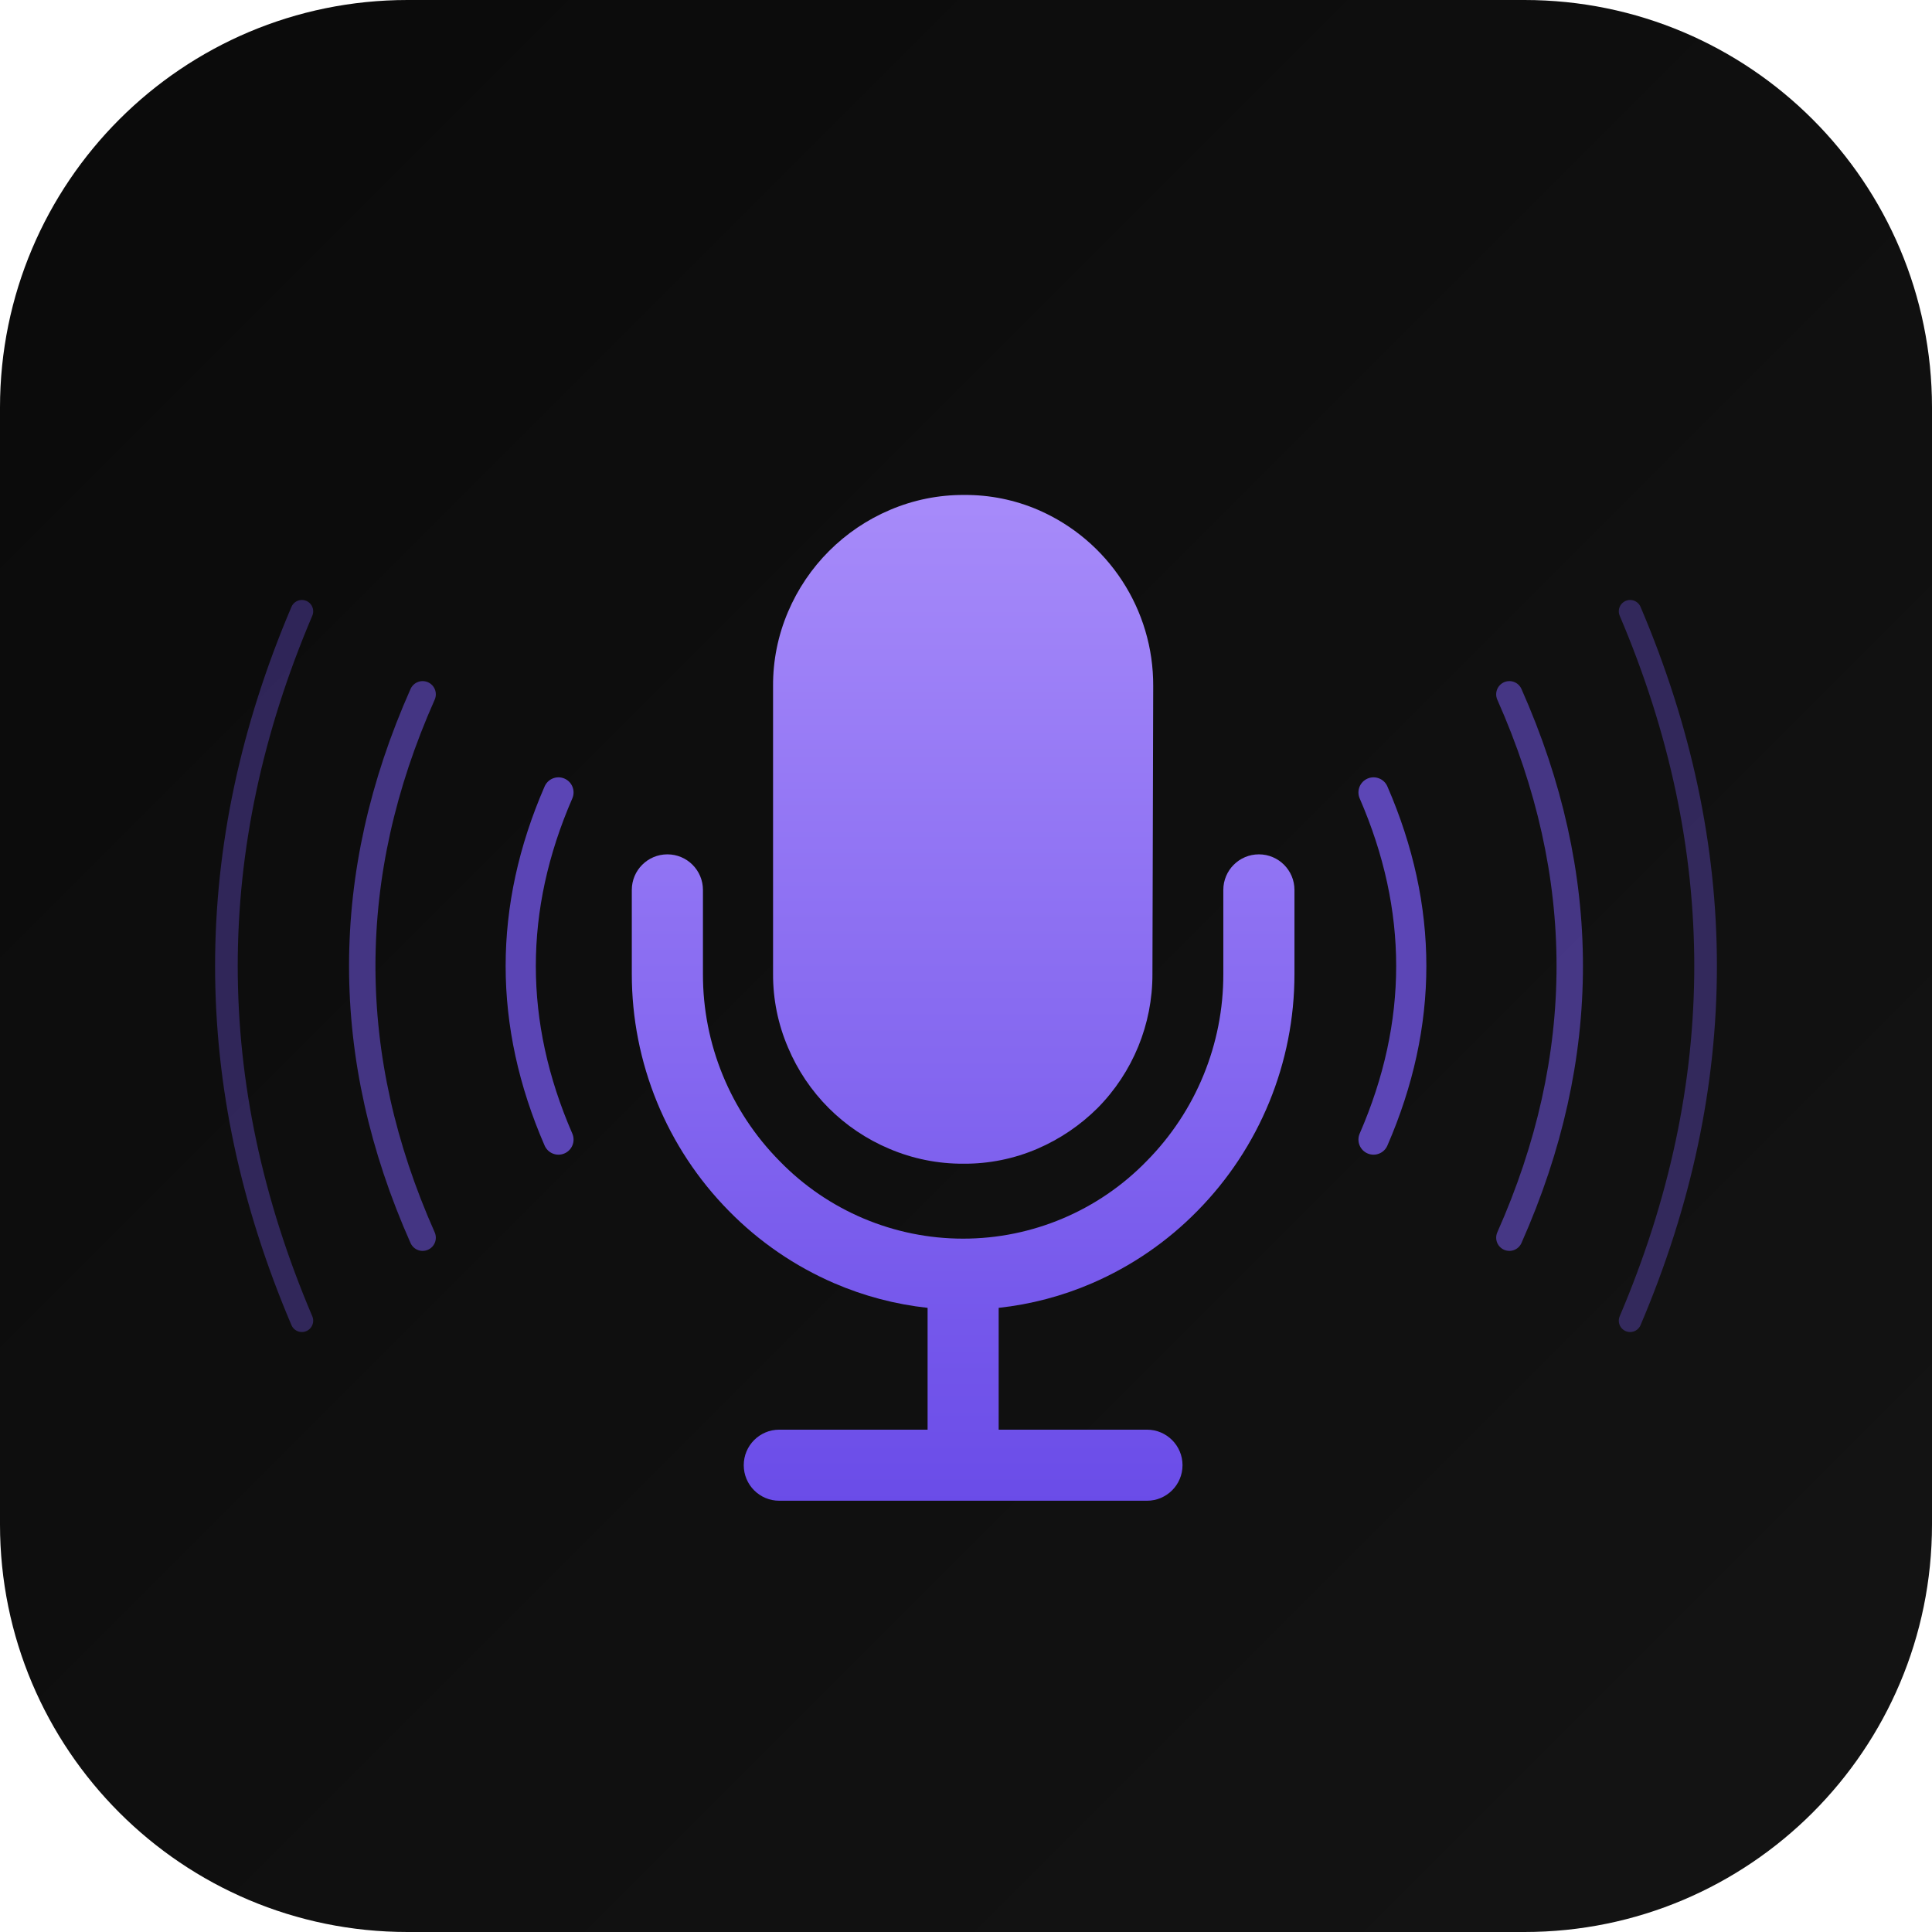
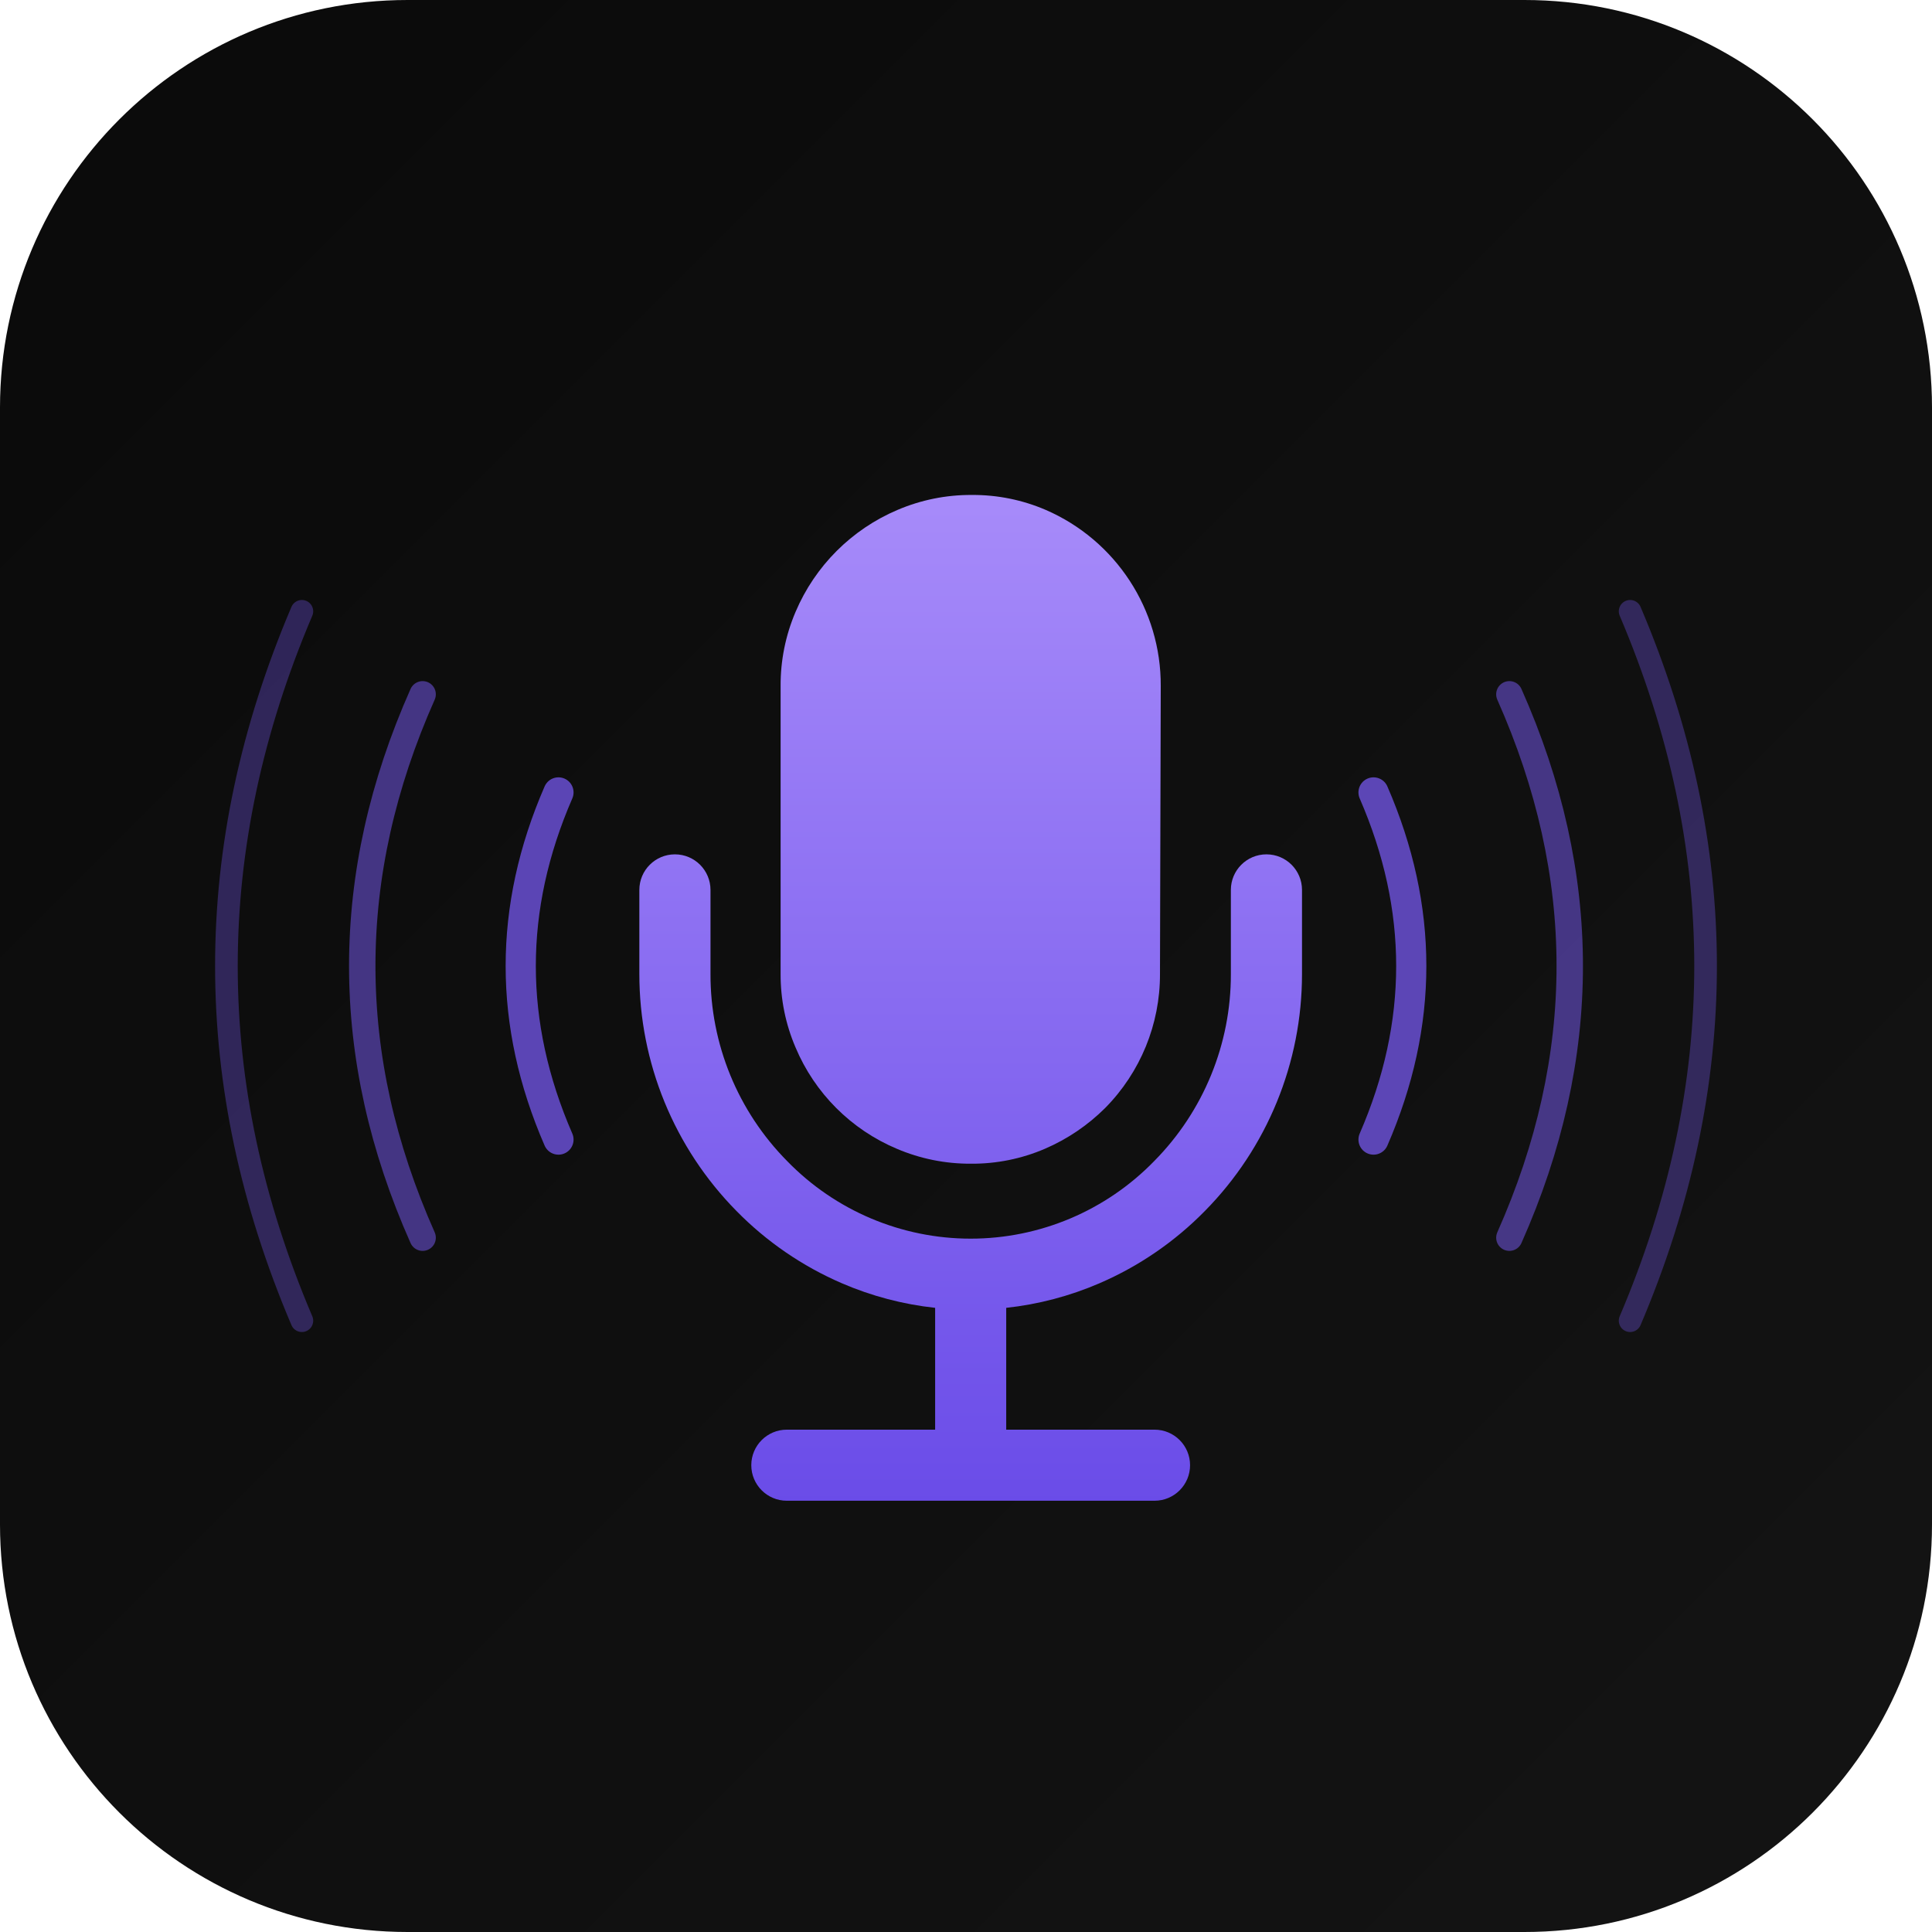
<svg xmlns="http://www.w3.org/2000/svg" viewBox="0 0 512 512" width="512" height="512">
  <defs>
    <linearGradient id="bg" x1="0" y1="0" x2="1" y2="1">
      <stop offset="0%" stop-color="#0a0a0a" />
      <stop offset="100%" stop-color="#141414" />
    </linearGradient>
    <linearGradient id="mic" x1="0.5" y1="0" x2="0.5" y2="1">
      <stop offset="0%" stop-color="#a78bfa" />
      <stop offset="100%" stop-color="#6a4ce8" />
    </linearGradient>
  </defs>
  <rect width="512" height="512" rx="108" fill="url(#bg)" />
-   <g transform="translate(260, 256) scale(17)">
+   <g transform="translate(262, 256) scale(17)">
    <path d="M11.665 7.915v1.31a5.257 5.257 0 0 1-1.514 3.694 5.174 5.174 0 0 1-1.641 1.126 5.04 5.04 0 0 1-1.456.384v1.899h2.312a.554.554 0 0 1 0 1.108H3.634a.554.554 0 0 1 0-1.108h2.312v-1.899a5.045 5.045 0 0 1-1.456-.384 5.174 5.174 0 0 1-1.641-1.126 5.257 5.257 0 0 1-1.514-3.695v-1.31a.554.554 0 1 1 1.109 0v1.31a4.131 4.131 0 0 0 1.195 2.917 3.989 3.989 0 0 0 5.722 0 4.133 4.133 0 0 0 1.195-2.917v-1.31a.554.554 0 1 1 1.109 0zM3.77 10.37a2.875 2.875 0 0 1-.233-1.146V4.738A2.905 2.905 0 0 1 3.77 3.58a3 3 0 0 1 1.59-1.59 2.902 2.902 0 0 1 1.158-.233 2.865 2.865 0 0 1 1.152.233 2.977 2.977 0 0 1 1.793 2.748l-.012 4.487a2.958 2.958 0 0 1-.856 2.09 3.025 3.025 0 0 1-.937.634 2.865 2.865 0 0 1-1.152.233 2.905 2.905 0 0 1-1.158-.233A2.957 2.957 0 0 1 3.77 10.37z" fill="url(#mic)" transform="translate(-6.78, -9.1)" />
  </g>
  <g opacity="0.7">
    <path d="M148 210 Q128 256 148 302" fill="none" stroke="#7c5cfc" stroke-width="8" stroke-linecap="round" />
    <path d="M112 184 Q80 256 112 328" fill="none" stroke="#7c5cfc" stroke-width="7" stroke-linecap="round" opacity="0.7" />
    <path d="M80 162 Q40 256 80 350" fill="none" stroke="#7c5cfc" stroke-width="6" stroke-linecap="round" opacity="0.45" />
  </g>
  <g opacity="0.7">
    <path d="M364 210 Q384 256 364 302" fill="none" stroke="#7c5cfc" stroke-width="8" stroke-linecap="round" />
    <path d="M400 184 Q432 256 400 328" fill="none" stroke="#7c5cfc" stroke-width="7" stroke-linecap="round" opacity="0.7" />
    <path d="M432 162 Q472 256 432 350" fill="none" stroke="#7c5cfc" stroke-width="6" stroke-linecap="round" opacity="0.45" />
  </g>
</svg>
